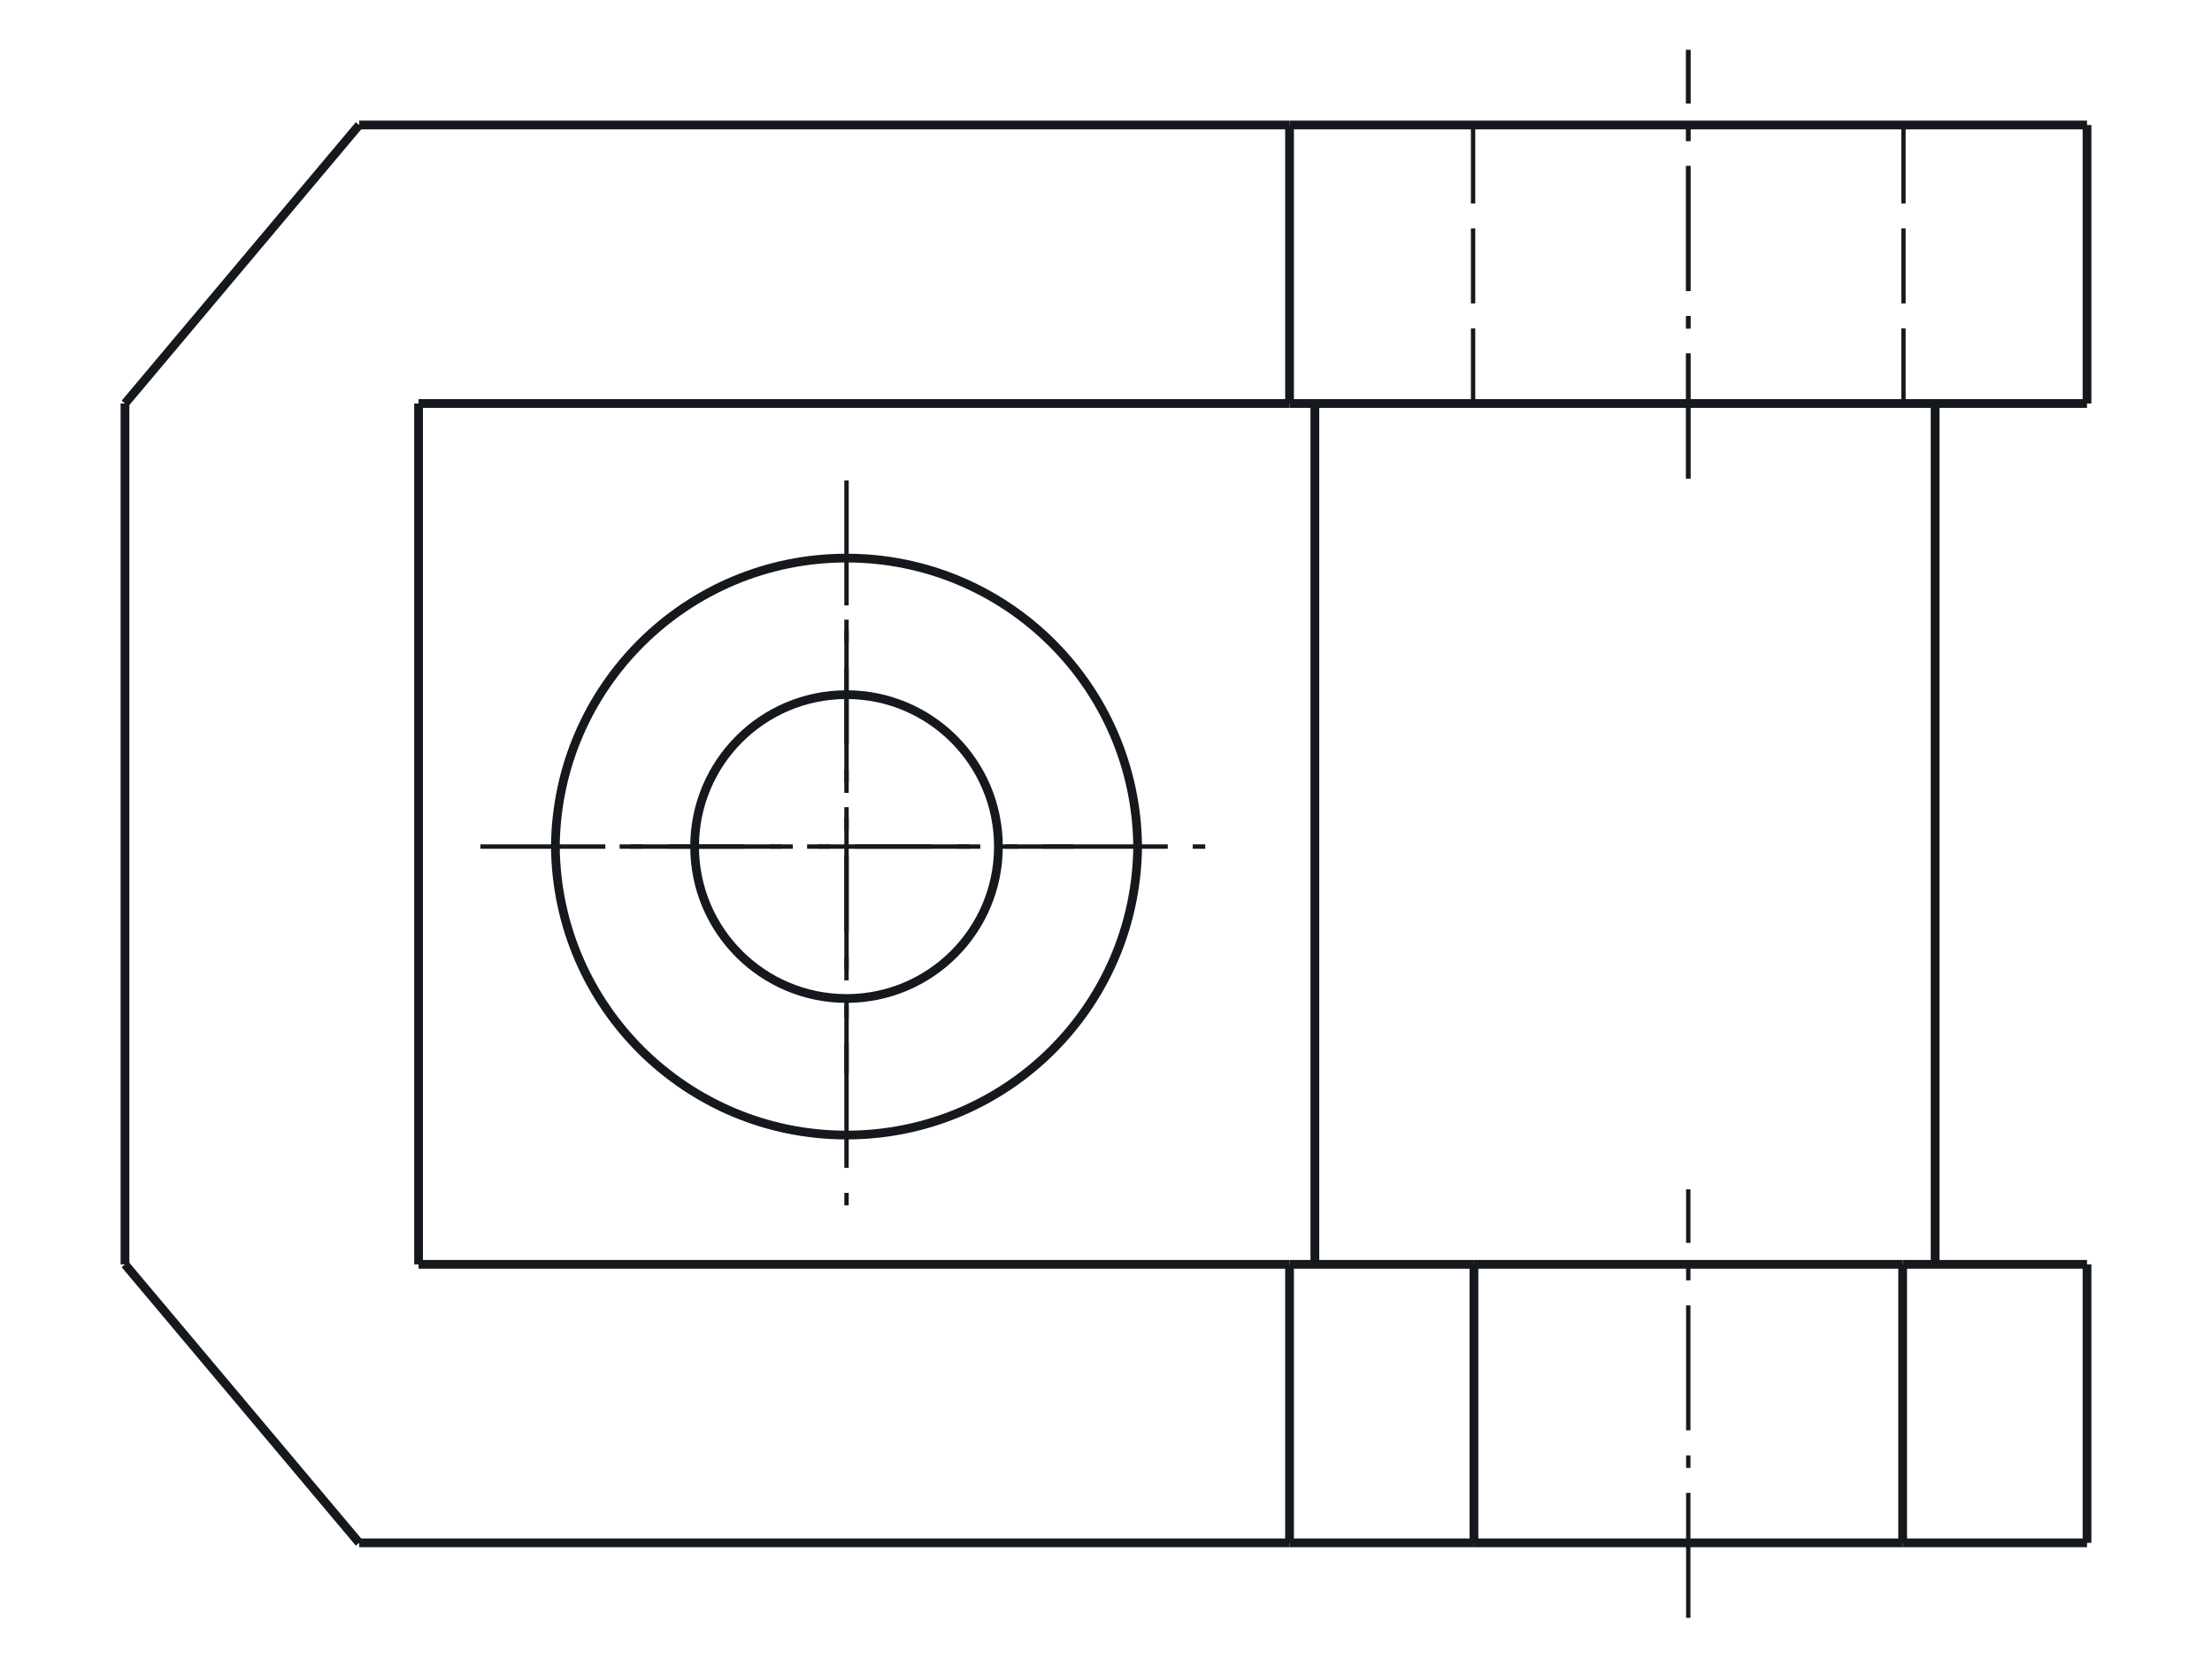
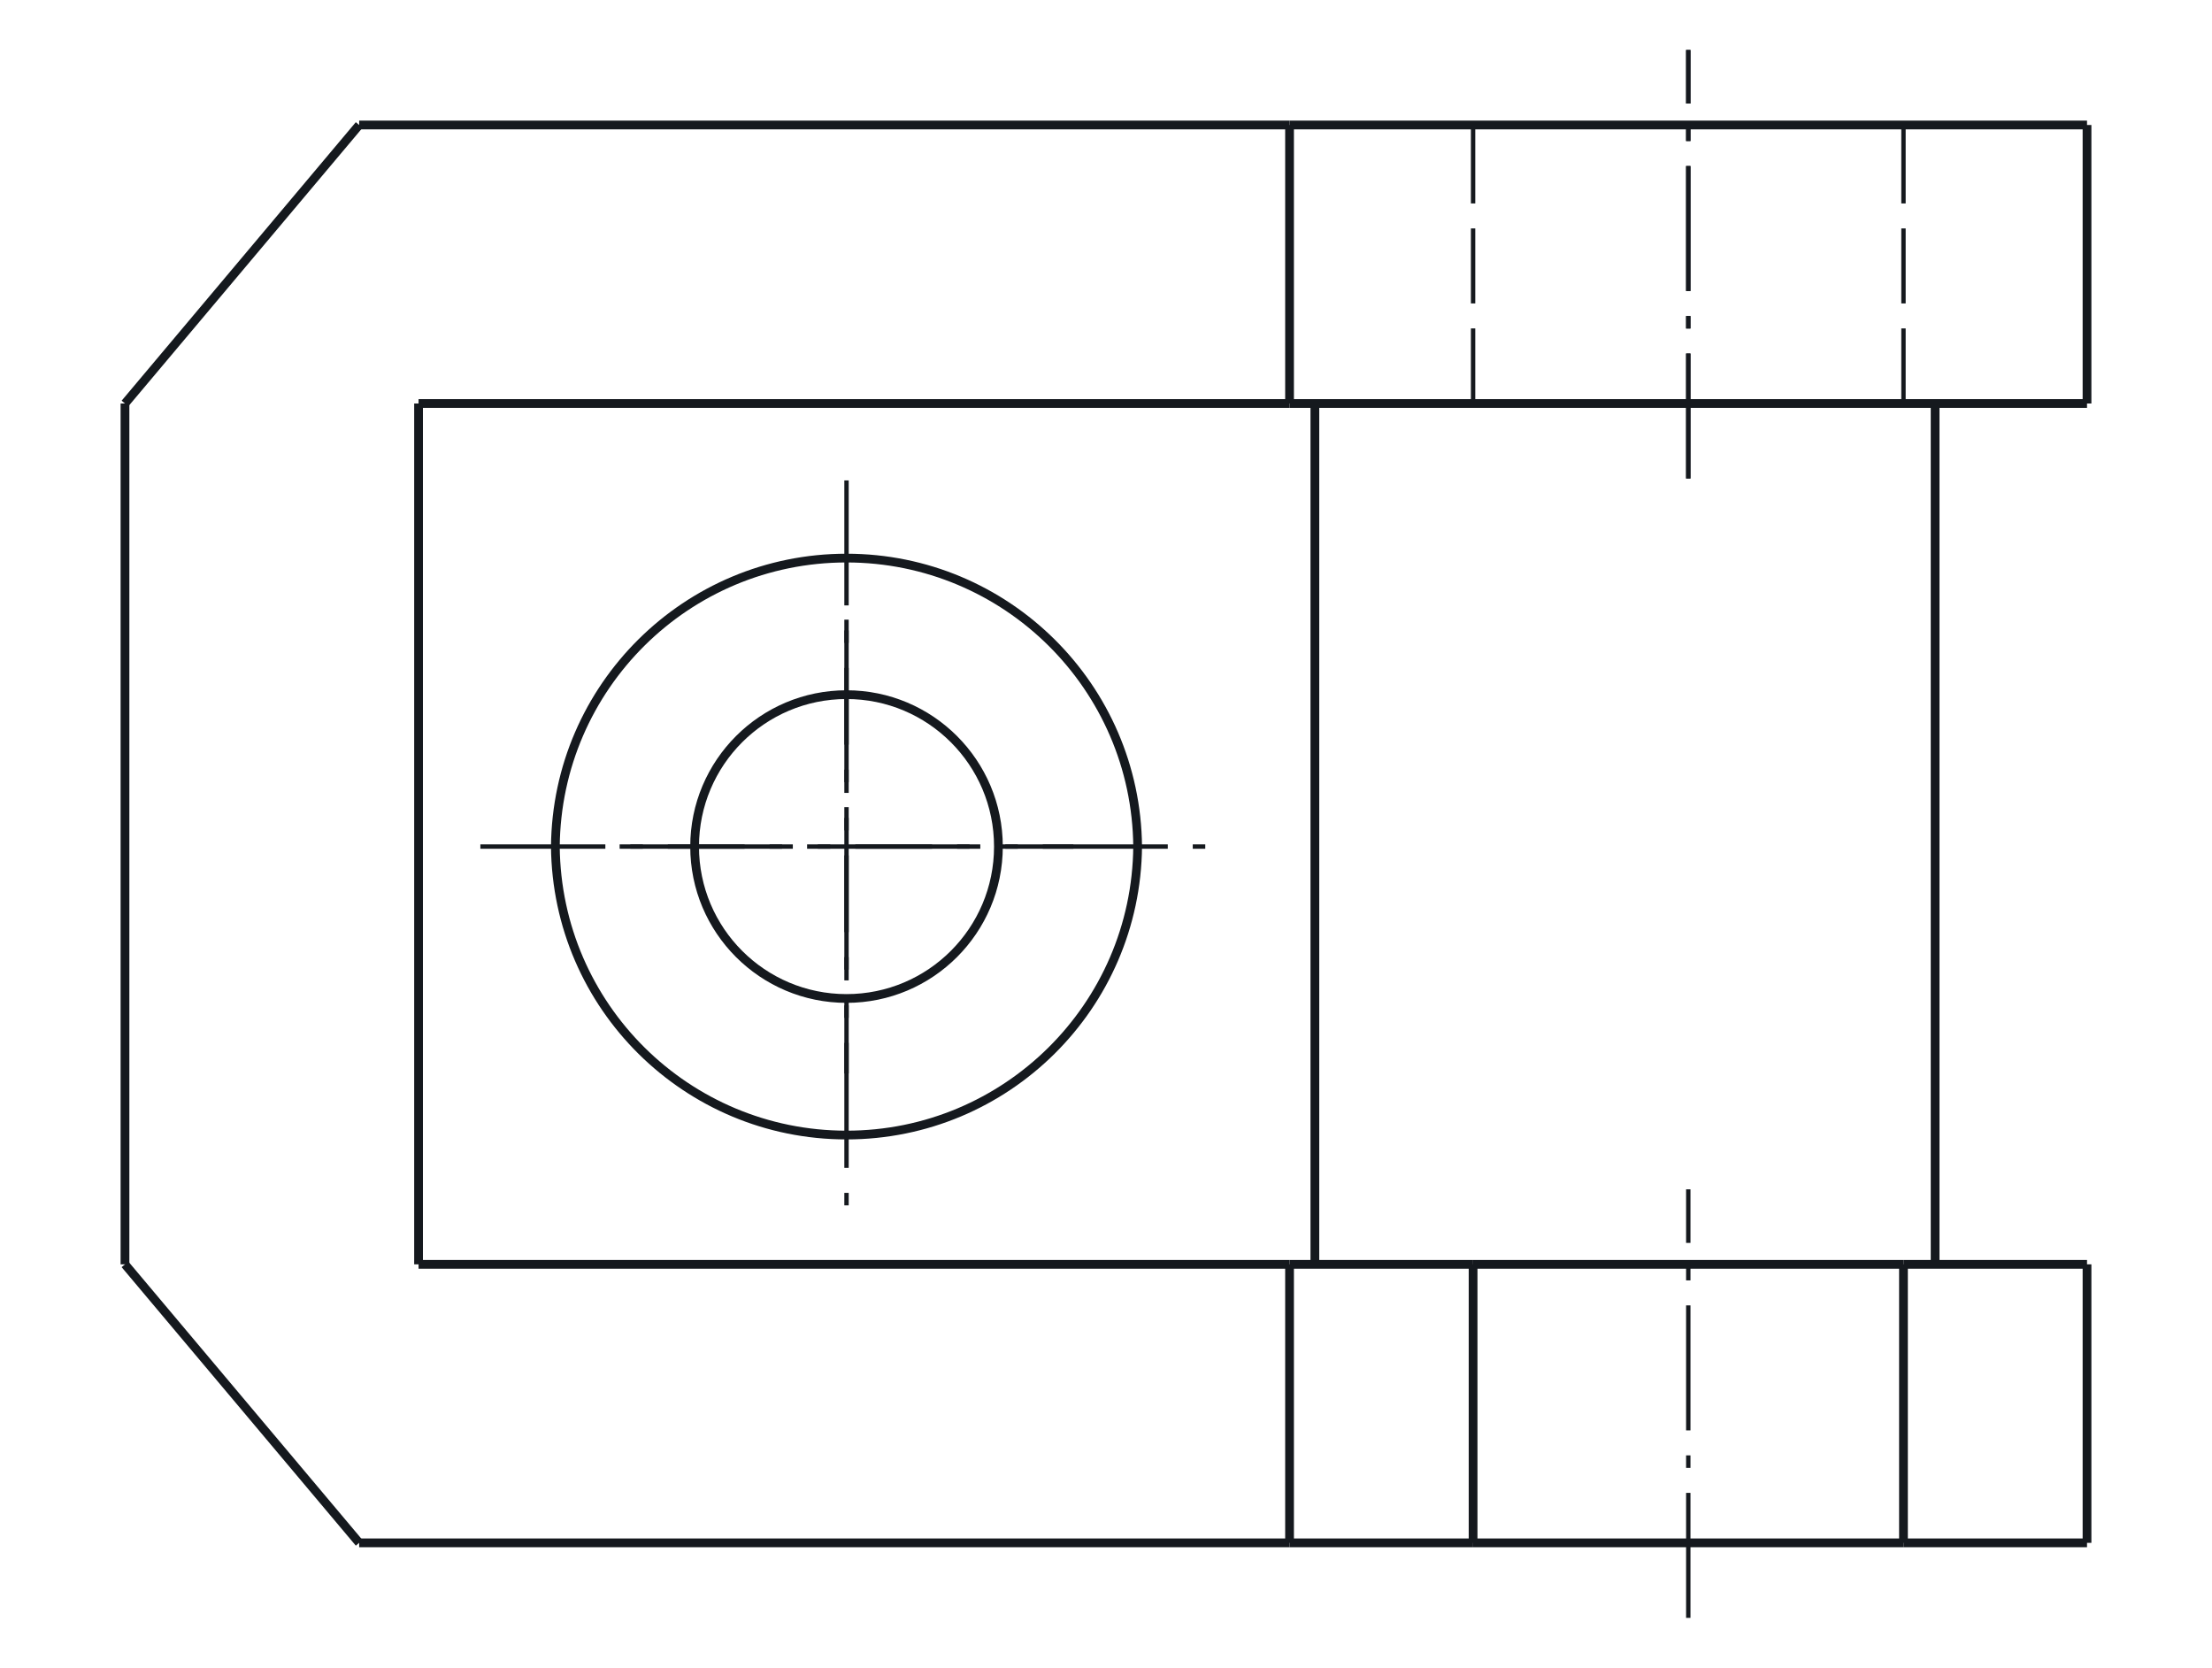
<svg xmlns="http://www.w3.org/2000/svg" width="88.494mm" height="66.718mm" viewBox="-5.0 -61.718 88.494 66.718" fill="none" stroke="#15191e">
  <g class="hidden" stroke-width="0.175" stroke-dasharray="3 1">
    <path d="M 71.151 -45.58 L 71.151 -56.715" />
    <path d="M 53.933 -45.58 L 53.933 -56.715" />
-     <path d="M 71.151 -0.003 L 71.151 -11.138" />
-     <path d="M 53.933 -0.003 L 53.933 -11.138" />
  </g>
  <g class="visible" stroke-width="0.35">
    <path d="M 0 -11.141 L 9.369 0" />
    <path d="M 9.369 0 L 46.59 0" />
-     <path d="M 46.59 0 L 53.967 0" />
-     <path d="M 53.967 0 L 71.118 0" />
-     <path d="M 71.118 0 L 78.494 0" />
+     <path d="M 46.59 0 L 53.933 0" />
+     <path d="M 53.933 0 L 71.151 0" />
+     <path d="M 71.151 0 L 78.494 0" />
    <path d="M 78.494 0 L 78.494 -11.141" />
-     <path d="M 71.118 -11.141 L 78.494 -11.141" />
-     <path d="M 53.967 -11.141 L 71.118 -11.141" />
-     <path d="M 46.59 -11.141 L 53.967 -11.141" />
+     <path d="M 71.151 -11.141 L 78.494 -11.141" />
+     <path d="M 53.933 -11.141 L 71.151 -11.141" />
+     <path d="M 46.59 -11.141 L 53.933 -11.141" />
    <path d="M 11.745 -11.141 L 46.59 -11.141" />
    <path d="M 72.417 -11.141 L 72.417 -45.577" />
    <path d="M 46.59 -45.577 L 78.494 -45.577" />
    <path d="M 11.745 -45.577 L 46.59 -45.577" />
    <path d="M 46.59 -56.718 L 78.494 -56.718" />
    <path d="M 9.369 -56.718 L 46.59 -56.718" />
    <path d="M 9.369 -56.718 L 0 -45.577" />
    <path d="M 78.494 -45.577 L 78.494 -56.718" />
    <path d="M 46.59 -45.577 L 46.59 -56.718" />
    <path d="M 47.603 -11.141 L 47.603 -45.577" />
    <path d="M 11.745 -11.141 L 11.745 -45.577" />
-     <path d="M 71.118 0 L 71.118 -11.141" />
-     <path d="M 53.967 0 L 53.967 -11.141" />
+     <path d="M 71.151 0 L 71.151 -11.141" />
+     <path d="M 53.933 0 L 53.933 -11.141" />
    <path d="M 46.59 0 L 46.59 -11.141" />
    <path d="M 0 -45.577 L 0 -11.141" />
    <path d="M 40.513 -27.853 A 11.648 11.648 0 0 1 17.218 -27.853 A 11.648 11.648 0 0 1 40.513 -27.853" />
    <path d="M 34.943 -27.853 A 6.077 6.077 0 0 1 22.789 -27.853 A 6.077 6.077 0 0 1 34.943 -27.853" />
  </g>
  <g class="center" stroke-width=".175" stroke-dasharray="5 1 .5 1">
    <path d="M 62.542 -42.577 L 62.542 -59.719" />
    <path d="M 62.542 -42.576 L 62.542 -59.719" />
    <path d="M 14.218 -27.853 L 43.513 -27.853" />
    <path d="M 28.866 -42.5 L 28.866 -13.205" />
    <path d="M 19.789 -27.853 L 37.943 -27.853" />
    <path d="M 28.866 -36.93 L 28.866 -18.776" />
    <path d="M 62.542 3.001 L 62.542 -14.142" />
  </g>
</svg>
